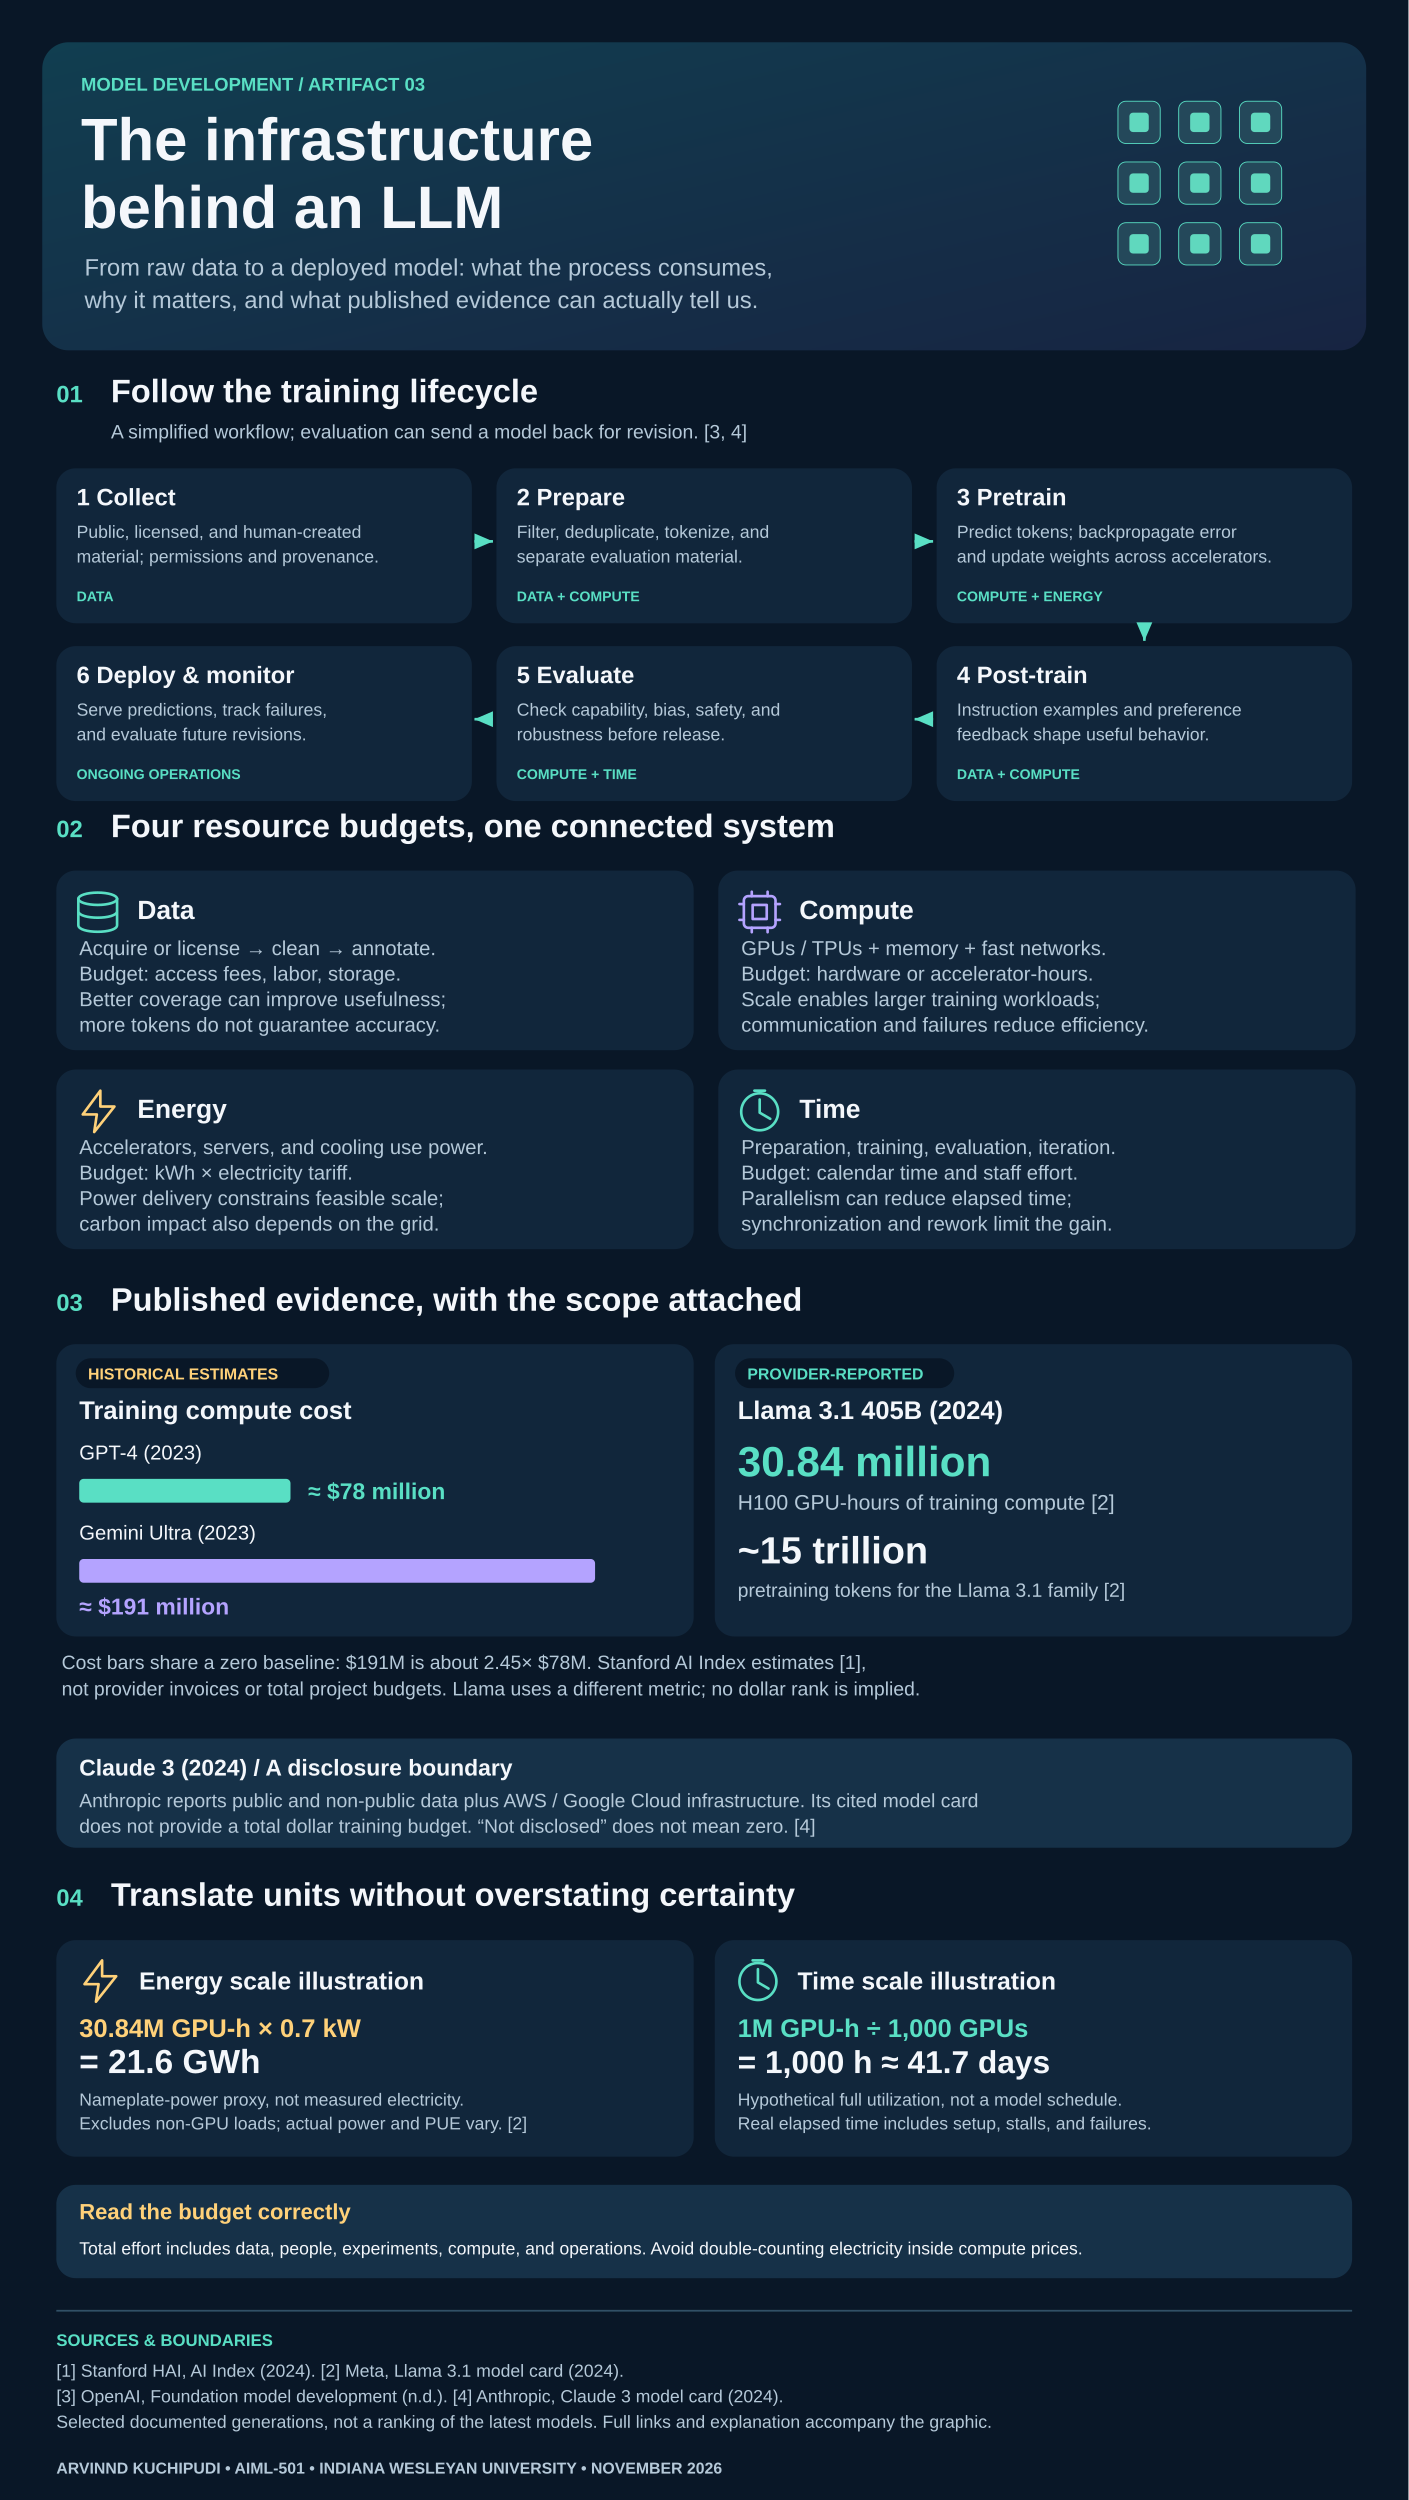
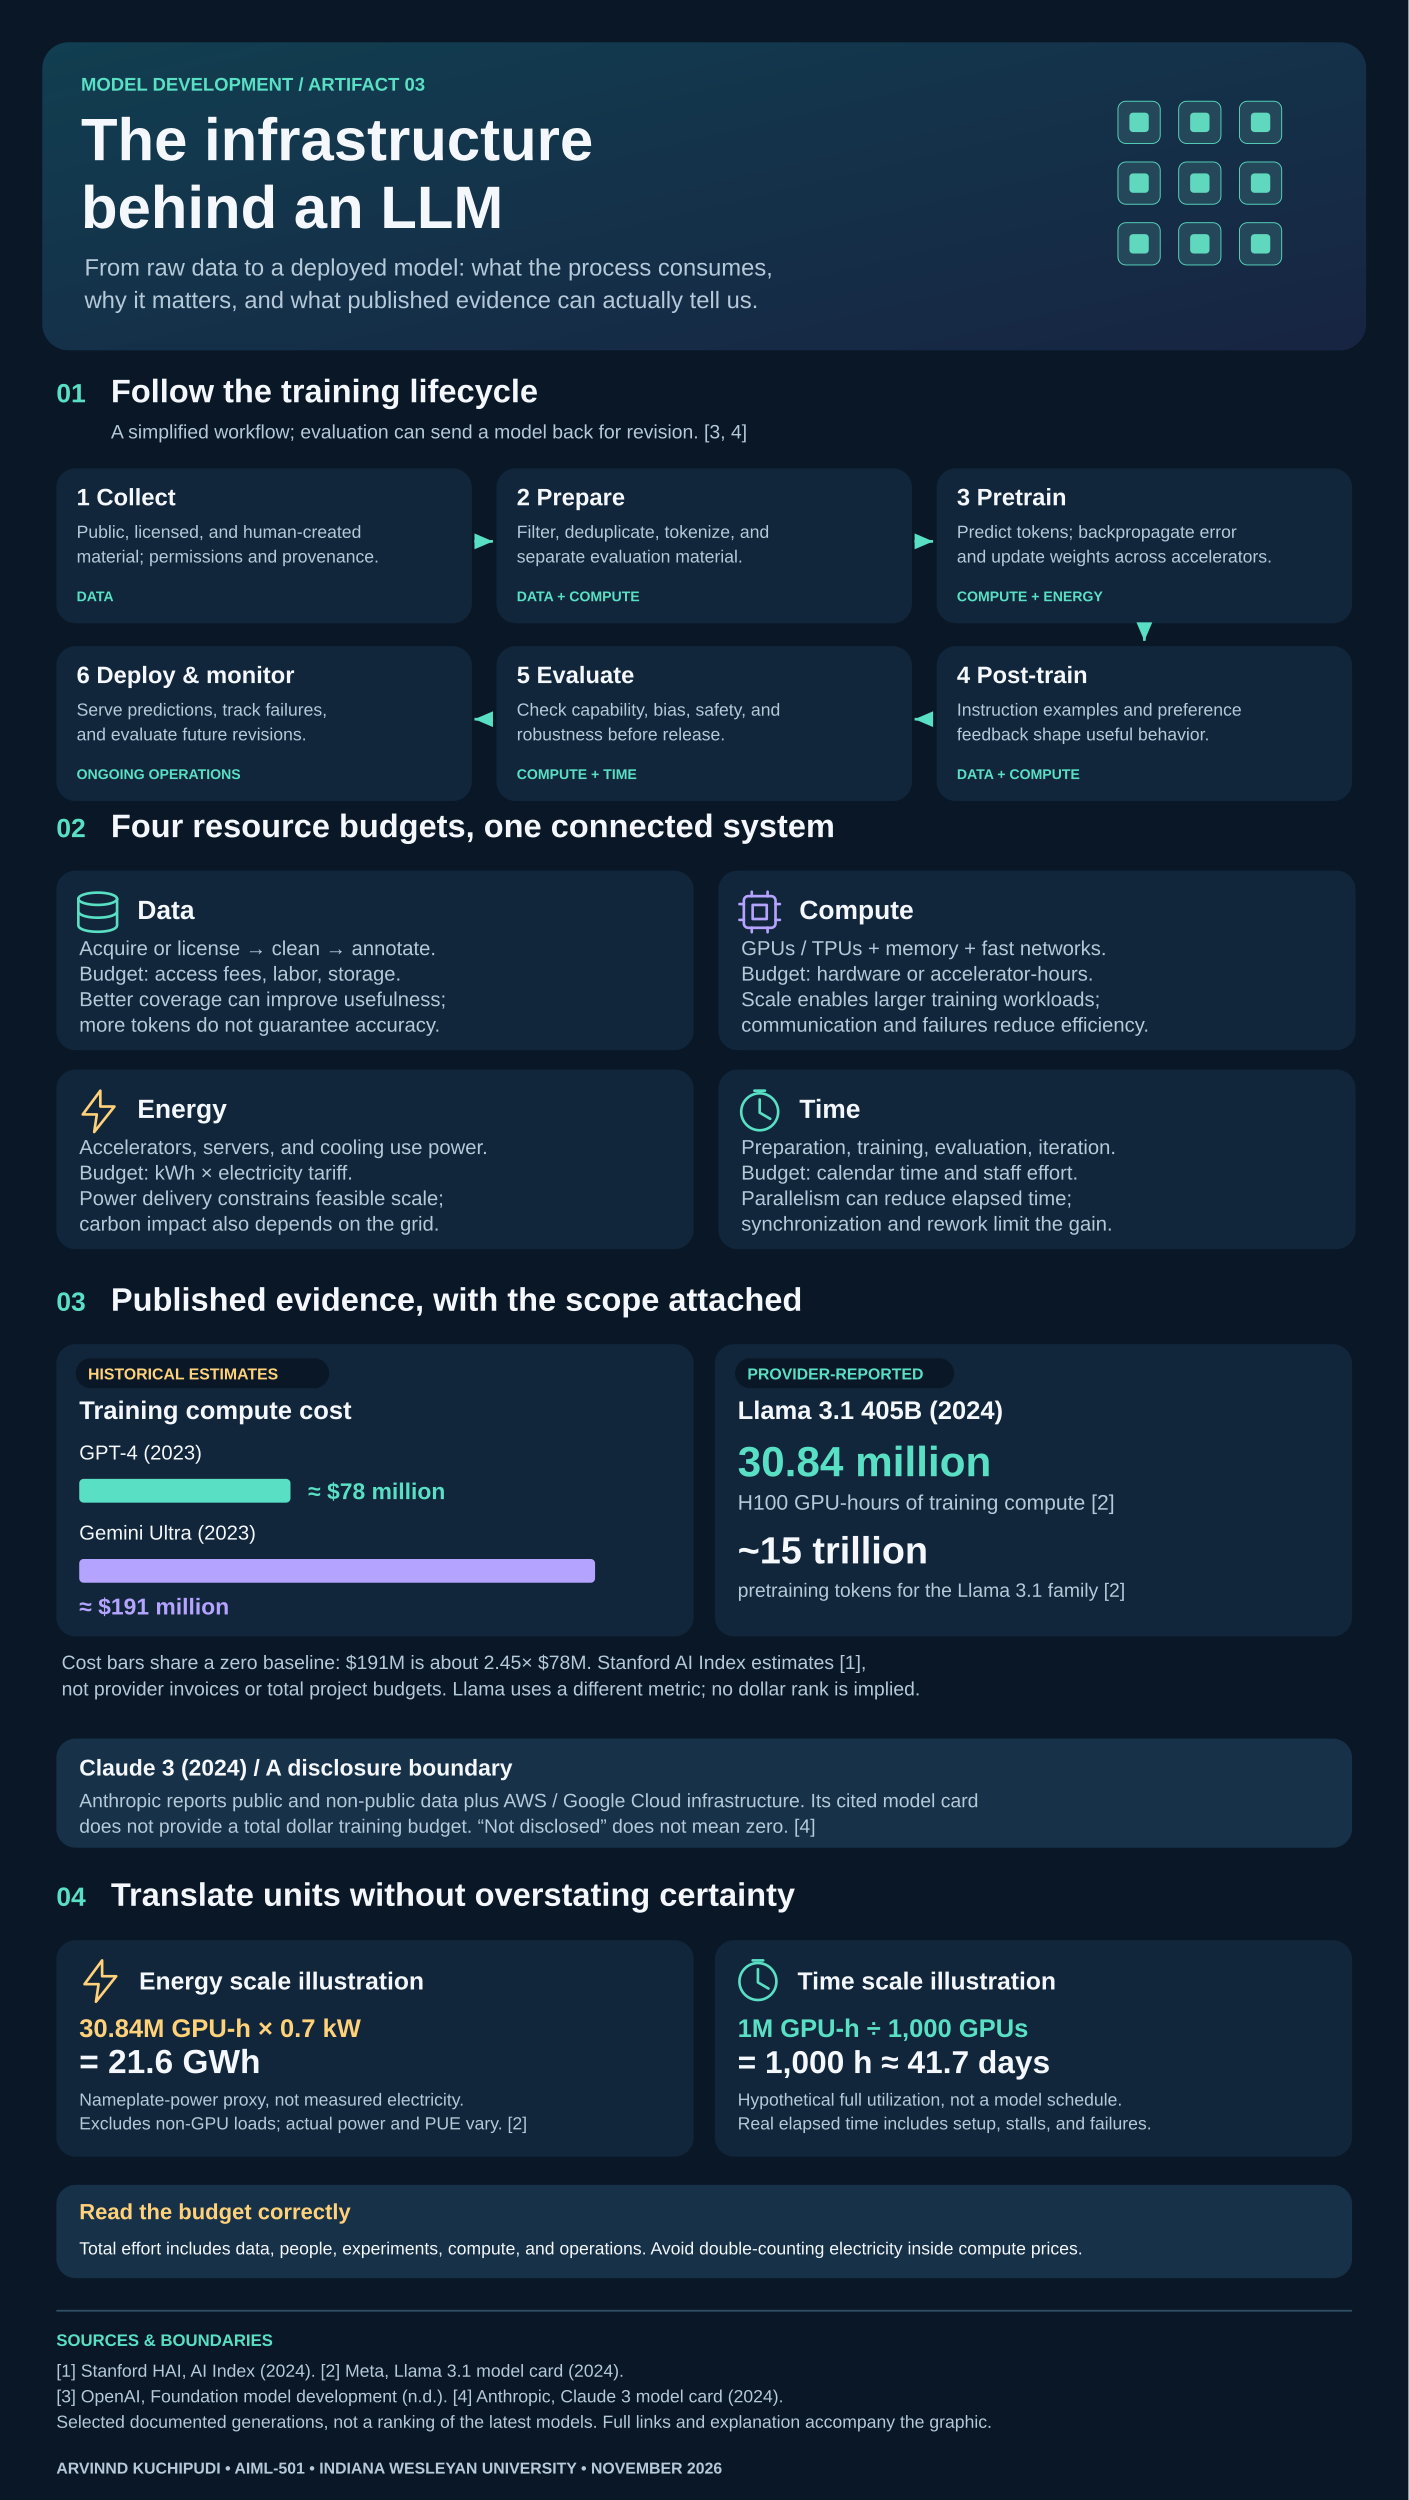
<svg xmlns="http://www.w3.org/2000/svg" width="1600" height="2840" viewBox="0 0 1600 2840" role="img" aria-labelledby="title desc">
  <defs>
    <marker id="arrow" markerWidth="10" markerHeight="10" refX="7" refY="3" orient="auto">
      <path d="M0 0L7 3L0 6" fill="#59dfc4" />
    </marker>
    <linearGradient id="hero" x2="1" y2="1">
      <stop stop-color="#113e50" />
      <stop offset="1" stop-color="#172442" />
    </linearGradient>
  </defs>
  <style>text{font-family:Arial,Helvetica,sans-serif}</style>
  <rect x="0" y="0" width="1600" height="2840" rx="0" fill="#091727" stroke="none" />
  <rect x="48" y="48" width="1504" height="350" rx="30" fill="url(#hero)" stroke="none" />
  <text x="92" y="103" fill="#59dfc4" font-size="21" font-weight="700">MODEL DEVELOPMENT  /  ARTIFACT 03</text>
  <text x="92" y="182" fill="#f4f7fb" font-size="68" font-weight="700">The infrastructure</text>
  <text x="92" y="259" fill="#f4f7fb" font-size="68" font-weight="700">behind an LLM</text>
  <text x="96" y="313" fill="#b5c9d9" font-size="27" font-weight="400">From raw data to a deployed model: what the process consumes,</text>
  <text x="96" y="350" fill="#b5c9d9" font-size="27" font-weight="400">why it matters, and what published evidence can actually tell us.</text>
  <rect x="1270" y="115" width="48" height="48" rx="9" fill="#24485a" stroke="#59dfc4" />
  <rect x="1283" y="128" width="22" height="22" rx="4" fill="#60d8be" stroke="none" />
  <rect x="1339" y="115" width="48" height="48" rx="9" fill="#24485a" stroke="#59dfc4" />
  <rect x="1352" y="128" width="22" height="22" rx="4" fill="#60d8be" stroke="none" />
  <rect x="1408" y="115" width="48" height="48" rx="9" fill="#24485a" stroke="#59dfc4" />
  <rect x="1421" y="128" width="22" height="22" rx="4" fill="#60d8be" stroke="none" />
  <rect x="1270" y="184" width="48" height="48" rx="9" fill="#24485a" stroke="#59dfc4" />
  <rect x="1283" y="197" width="22" height="22" rx="4" fill="#60d8be" stroke="none" />
  <rect x="1339" y="184" width="48" height="48" rx="9" fill="#24485a" stroke="#59dfc4" />
  <rect x="1352" y="197" width="22" height="22" rx="4" fill="#60d8be" stroke="none" />
  <rect x="1408" y="184" width="48" height="48" rx="9" fill="#24485a" stroke="#59dfc4" />
  <rect x="1421" y="197" width="22" height="22" rx="4" fill="#60d8be" stroke="none" />
  <rect x="1270" y="253" width="48" height="48" rx="9" fill="#24485a" stroke="#59dfc4" />
  <rect x="1283" y="266" width="22" height="22" rx="4" fill="#60d8be" stroke="none" />
  <rect x="1339" y="253" width="48" height="48" rx="9" fill="#24485a" stroke="#59dfc4" />
  <rect x="1352" y="266" width="22" height="22" rx="4" fill="#60d8be" stroke="none" />
  <rect x="1408" y="253" width="48" height="48" rx="9" fill="#24485a" stroke="#59dfc4" />
  <rect x="1421" y="266" width="22" height="22" rx="4" fill="#60d8be" stroke="none" />
-   <text x="64" y="457" fill="#59dfc4" font-size="27" font-weight="700">01</text>
+   <text x="64" y="457" fill="#59dfc4" font-size="30" font-weight="700">01</text>
  <text x="126" y="457" fill="#f4f7fb" font-size="37" font-weight="700">Follow the training lifecycle</text>
  <text x="126" y="498" fill="#b5c9d9" font-size="22" font-weight="400">A simplified workflow; evaluation can send a model back for revision. [3, 4]</text>
  <rect x="64" y="532" width="472" height="176" rx="22" fill="#11263b" stroke="none" />
  <text x="87" y="574" fill="#f4f7fb" font-size="27" font-weight="700">1  Collect</text>
  <text x="87" y="611" fill="#b5c9d9" font-size="20" font-weight="400">Public, licensed, and human-created</text>
  <text x="87" y="639" fill="#b5c9d9" font-size="20" font-weight="400">material; permissions and provenance.</text>
  <text x="87" y="683" fill="#59dfc4" font-size="16" font-weight="700">DATA</text>
  <path d="M539 615 L560 615" stroke="#59dfc4" stroke-width="3" fill="none" marker-end="url(#arrow)" />
  <rect x="564" y="532" width="472" height="176" rx="22" fill="#11263b" stroke="none" />
  <text x="587" y="574" fill="#f4f7fb" font-size="27" font-weight="700">2  Prepare</text>
  <text x="587" y="611" fill="#b5c9d9" font-size="20" font-weight="400">Filter, deduplicate, tokenize, and</text>
  <text x="587" y="639" fill="#b5c9d9" font-size="20" font-weight="400">separate evaluation material.</text>
  <text x="587" y="683" fill="#59dfc4" font-size="16" font-weight="700">DATA + COMPUTE</text>
  <path d="M1039 615 L1060 615" stroke="#59dfc4" stroke-width="3" fill="none" marker-end="url(#arrow)" />
  <rect x="1064" y="532" width="472" height="176" rx="22" fill="#11263b" stroke="none" />
  <text x="1087" y="574" fill="#f4f7fb" font-size="27" font-weight="700">3  Pretrain</text>
  <text x="1087" y="611" fill="#b5c9d9" font-size="20" font-weight="400">Predict tokens; backpropagate error</text>
  <text x="1087" y="639" fill="#b5c9d9" font-size="20" font-weight="400">and update weights across accelerators.</text>
  <text x="1087" y="683" fill="#59dfc4" font-size="16" font-weight="700">COMPUTE + ENERGY</text>
  <rect x="1064" y="734" width="472" height="176" rx="22" fill="#11263b" stroke="none" />
  <text x="1087" y="776" fill="#f4f7fb" font-size="27" font-weight="700">4  Post-train</text>
  <text x="1087" y="813" fill="#b5c9d9" font-size="20" font-weight="400">Instruction examples and preference</text>
  <text x="1087" y="841" fill="#b5c9d9" font-size="20" font-weight="400">feedback shape useful behavior.</text>
  <text x="1087" y="885" fill="#59dfc4" font-size="16" font-weight="700">DATA + COMPUTE</text>
  <path d="M1060 817 L1039 817" stroke="#59dfc4" stroke-width="3" fill="none" marker-end="url(#arrow)" />
  <rect x="564" y="734" width="472" height="176" rx="22" fill="#11263b" stroke="none" />
  <text x="587" y="776" fill="#f4f7fb" font-size="27" font-weight="700">5  Evaluate</text>
  <text x="587" y="813" fill="#b5c9d9" font-size="20" font-weight="400">Check capability, bias, safety, and</text>
  <text x="587" y="841" fill="#b5c9d9" font-size="20" font-weight="400">robustness before release.</text>
  <text x="587" y="885" fill="#59dfc4" font-size="16" font-weight="700">COMPUTE + TIME</text>
  <path d="M560 817 L539 817" stroke="#59dfc4" stroke-width="3" fill="none" marker-end="url(#arrow)" />
  <rect x="64" y="734" width="472" height="176" rx="22" fill="#11263b" stroke="none" />
  <text x="87" y="776" fill="#f4f7fb" font-size="27" font-weight="700">6  Deploy &amp; monitor</text>
  <text x="87" y="813" fill="#b5c9d9" font-size="20" font-weight="400">Serve predictions, track failures,</text>
  <text x="87" y="841" fill="#b5c9d9" font-size="20" font-weight="400">and evaluate future revisions.</text>
  <text x="87" y="885" fill="#59dfc4" font-size="16" font-weight="700">ONGOING OPERATIONS</text>
  <path d="M1300 710 L1300 728" stroke="#59dfc4" stroke-width="3" fill="none" marker-end="url(#arrow)" />
-   <text x="64" y="951" fill="#59dfc4" font-size="27" font-weight="700">02</text>
+   <text x="64" y="951" fill="#59dfc4" font-size="30" font-weight="700">02</text>
  <text x="126" y="951" fill="#f4f7fb" font-size="37" font-weight="700">Four resource budgets, one connected system</text>
  <rect x="64" y="989" width="724" height="204" rx="22" fill="#11263b" stroke="none" />
  <g transform="translate(88 1013)" stroke="#59dfc4" stroke-width="3" fill="none" stroke-linecap="round" stroke-linejoin="round">
    <ellipse cx="23" cy="8" rx="22" ry="7" />
    <path d="M1 8v30c0 10 44 10 44 0V8M1 22c0 10 44 10 44 0" />
  </g>
  <text x="156" y="1044" fill="#f4f7fb" font-size="30" font-weight="700">Data</text>
  <text x="90" y="1085" fill="#b5c9d9" font-size="23" font-weight="400">Acquire or license → clean → annotate.</text>
  <text x="90" y="1114" fill="#b5c9d9" font-size="23" font-weight="400">Budget: access fees, labor, storage.</text>
  <text x="90" y="1143" fill="#b5c9d9" font-size="23" font-weight="400">Better coverage can improve usefulness;</text>
  <text x="90" y="1172" fill="#b5c9d9" font-size="23" font-weight="400">more tokens do not guarantee accuracy.</text>
  <rect x="816" y="989" width="724" height="204" rx="22" fill="#11263b" stroke="none" />
  <g transform="translate(840 1013)" stroke="#b4a3ff" stroke-width="3" fill="none" stroke-linecap="round" stroke-linejoin="round">
    <rect x="5" y="5" width="36" height="36" rx="5" />
    <rect x="15" y="15" width="16" height="16" />
    <path d="M14 0v5m18-5v5M14 41v5m18-5v5M0 14h5m-5 18h5m36-18h5m-5 18h5" />
  </g>
  <text x="908" y="1044" fill="#f4f7fb" font-size="30" font-weight="700">Compute</text>
  <text x="842" y="1085" fill="#b5c9d9" font-size="23" font-weight="400">GPUs / TPUs + memory + fast networks.</text>
  <text x="842" y="1114" fill="#b5c9d9" font-size="23" font-weight="400">Budget: hardware or accelerator-hours.</text>
  <text x="842" y="1143" fill="#b5c9d9" font-size="23" font-weight="400">Scale enables larger training workloads;</text>
  <text x="842" y="1172" fill="#b5c9d9" font-size="23" font-weight="400">communication and failures reduce efficiency.</text>
  <rect x="64" y="1215" width="724" height="204" rx="22" fill="#11263b" stroke="none" />
  <g transform="translate(88 1239)" stroke="#ffd179" stroke-width="3" fill="none" stroke-linecap="round" stroke-linejoin="round">
    <path d="M26 0 6 27h16l-3 20 23-29H26Z" />
  </g>
  <text x="156" y="1270" fill="#f4f7fb" font-size="30" font-weight="700">Energy</text>
  <text x="90" y="1311" fill="#b5c9d9" font-size="23" font-weight="400">Accelerators, servers, and cooling use power.</text>
  <text x="90" y="1340" fill="#b5c9d9" font-size="23" font-weight="400">Budget: kWh × electricity tariff.</text>
  <text x="90" y="1369" fill="#b5c9d9" font-size="23" font-weight="400">Power delivery constrains feasible scale;</text>
  <text x="90" y="1398" fill="#b5c9d9" font-size="23" font-weight="400">carbon impact also depends on the grid.</text>
  <rect x="816" y="1215" width="724" height="204" rx="22" fill="#11263b" stroke="none" />
  <g transform="translate(840 1239)" stroke="#59dfc4" stroke-width="3" fill="none" stroke-linecap="round" stroke-linejoin="round">
    <circle cx="23" cy="24" r="21" />
    <path d="M23 10v15l12 7M17 0h12" />
  </g>
  <text x="908" y="1270" fill="#f4f7fb" font-size="30" font-weight="700">Time</text>
  <text x="842" y="1311" fill="#b5c9d9" font-size="23" font-weight="400">Preparation, training, evaluation, iteration.</text>
  <text x="842" y="1340" fill="#b5c9d9" font-size="23" font-weight="400">Budget: calendar time and staff effort.</text>
  <text x="842" y="1369" fill="#b5c9d9" font-size="23" font-weight="400">Parallelism can reduce elapsed time;</text>
  <text x="842" y="1398" fill="#b5c9d9" font-size="23" font-weight="400">synchronization and rework limit the gain.</text>
-   <text x="64" y="1489" fill="#59dfc4" font-size="27" font-weight="700">03</text>
+   <text x="64" y="1489" fill="#59dfc4" font-size="30" font-weight="700">03</text>
  <text x="126" y="1489" fill="#f4f7fb" font-size="37" font-weight="700">Published evidence, with the scope attached</text>
  <rect x="64" y="1527" width="724" height="332" rx="22" fill="#11263b" stroke="none" />
  <rect x="86" y="1543" width="288" height="34" rx="17" fill="#091727" stroke="none" />
  <text x="100" y="1567" fill="#ffd179" font-size="18" font-weight="700">HISTORICAL ESTIMATES</text>
  <text x="90" y="1612" fill="#f4f7fb" font-size="29" font-weight="700">Training compute cost</text>
  <text x="90" y="1658" fill="#f4f7fb" font-size="23" font-weight="400">GPT-4 (2023)</text>
  <rect x="90" y="1680" width="240" height="27" rx="5" fill="#59dfc4" stroke="none" />
  <text x="350" y="1703" fill="#59dfc4" font-size="26" font-weight="700">≈ $78 million</text>
  <text x="90" y="1749" fill="#f4f7fb" font-size="23" font-weight="400">Gemini Ultra (2023)</text>
  <rect x="90" y="1771" width="586" height="27" rx="5" fill="#b4a3ff" stroke="none" />
  <text x="90" y="1834" fill="#b4a3ff" font-size="26" font-weight="700">≈ $191 million</text>
  <rect x="812" y="1527" width="724" height="332" rx="22" fill="#11263b" stroke="none" />
  <rect x="835" y="1543" width="249" height="34" rx="17" fill="#091727" stroke="none" />
  <text x="849" y="1567" fill="#59dfc4" font-size="18" font-weight="700">PROVIDER-REPORTED</text>
  <text x="838" y="1612" fill="#f4f7fb" font-size="29" font-weight="700">Llama 3.1 405B (2024)</text>
  <text x="838" y="1677" fill="#59dfc4" font-size="48" font-weight="700">30.84 million</text>
  <text x="838" y="1715" fill="#b5c9d9" font-size="24" font-weight="400">H100 GPU-hours of training compute [2]</text>
  <text x="838" y="1776" fill="#f4f7fb" font-size="43" font-weight="700">~15 trillion</text>
  <text x="838" y="1814" fill="#b5c9d9" font-size="22" font-weight="400">pretraining tokens for the Llama 3.1 family [2]</text>
  <text x="70" y="1896" fill="#b5c9d9" font-size="22" font-weight="400">Cost bars share a zero baseline: $191M is about 2.45× $78M. Stanford AI Index estimates [1],</text>
  <text x="70" y="1926" fill="#b5c9d9" font-size="22" font-weight="400">not provider invoices or total project budgets. Llama uses a different metric; no dollar rank is implied.</text>
  <rect x="64" y="1975" width="1472" height="124" rx="22" fill="#163148" stroke="none" />
  <text x="90" y="2017" fill="#f4f7fb" font-size="26" font-weight="700">Claude 3 (2024)  /  A disclosure boundary</text>
  <text x="90" y="2053" fill="#b5c9d9" font-size="22" font-weight="400">Anthropic reports public and non-public data plus AWS / Google Cloud infrastructure. Its cited model card</text>
  <text x="90" y="2082" fill="#b5c9d9" font-size="22" font-weight="400">does not provide a total dollar training budget. “Not disclosed” does not mean zero. [4]</text>
-   <text x="64" y="2165" fill="#59dfc4" font-size="27" font-weight="700">04</text>
+   <text x="64" y="2165" fill="#59dfc4" font-size="30" font-weight="700">04</text>
  <text x="126" y="2165" fill="#f4f7fb" font-size="37" font-weight="700">Translate units without overstating certainty</text>
  <rect x="64" y="2204" width="724" height="246" rx="22" fill="#11263b" stroke="none" />
  <g transform="translate(90 2227)" stroke="#ffd179" stroke-width="3" fill="none" stroke-linecap="round" stroke-linejoin="round">
    <path d="M26 0 6 27h16l-3 20 23-29H26Z" />
  </g>
  <text x="158" y="2260" fill="#f4f7fb" font-size="28" font-weight="700">Energy scale illustration</text>
  <text x="90" y="2314" fill="#ffd179" font-size="29" font-weight="700">30.84M GPU-h × 0.7 kW</text>
  <text x="90" y="2355" fill="#f4f7fb" font-size="38" font-weight="700">= 21.6 GWh</text>
  <text x="90" y="2392" fill="#b5c9d9" font-size="20" font-weight="400">Nameplate-power proxy, not measured electricity.</text>
  <text x="90" y="2419" fill="#b5c9d9" font-size="20" font-weight="400">Excludes non-GPU loads; actual power and PUE vary. [2]</text>
  <rect x="812" y="2204" width="724" height="246" rx="22" fill="#11263b" stroke="none" />
  <g transform="translate(838 2227)" stroke="#59dfc4" stroke-width="3" fill="none" stroke-linecap="round" stroke-linejoin="round">
    <circle cx="23" cy="24" r="21" />
    <path d="M23 10v15l12 7M17 0h12" />
  </g>
  <text x="906" y="2260" fill="#f4f7fb" font-size="28" font-weight="700">Time scale illustration</text>
  <text x="838" y="2314" fill="#59dfc4" font-size="29" font-weight="700">1M GPU-h ÷ 1,000 GPUs</text>
  <text x="838" y="2355" fill="#f4f7fb" font-size="36" font-weight="700">= 1,000 h ≈ 41.7 days</text>
  <text x="838" y="2392" fill="#b5c9d9" font-size="20" font-weight="400">Hypothetical full utilization, not a model schedule.</text>
  <text x="838" y="2419" fill="#b5c9d9" font-size="20" font-weight="400">Real elapsed time includes setup, stalls, and failures.</text>
  <rect x="64" y="2482" width="1472" height="106" rx="22" fill="#163148" stroke="none" />
  <text x="90" y="2521" fill="#ffd179" font-size="25" font-weight="700">Read the budget correctly</text>
  <text x="90" y="2561" fill="#f4f7fb" font-size="20" font-weight="400">Total effort includes data, people, experiments, compute, and operations. Avoid double-counting electricity inside compute prices.</text>
  <path d="M64 2625 L1536 2625" stroke="#315066" stroke-width="2" fill="none" />
  <text x="64" y="2665" fill="#59dfc4" font-size="19" font-weight="700">SOURCES &amp; BOUNDARIES</text>
  <text x="64" y="2700" fill="#b5c9d9" font-size="20" font-weight="400">[1] Stanford HAI, AI Index (2024).  [2] Meta, Llama 3.1 model card (2024).</text>
  <text x="64" y="2729" fill="#b5c9d9" font-size="20" font-weight="400">[3] OpenAI, Foundation model development (n.d.).  [4] Anthropic, Claude 3 model card (2024).</text>
  <text x="64" y="2758" fill="#b5c9d9" font-size="20" font-weight="400">Selected documented generations, not a ranking of the latest models. Full links and explanation accompany the graphic.</text>
  <text x="64" y="2810" fill="#b5c9d9" font-size="18" font-weight="700">ARVINND KUCHIPUDI  •  AIML-501  •  INDIANA WESLEYAN UNIVERSITY  •  NOVEMBER 2026</text>
</svg>
